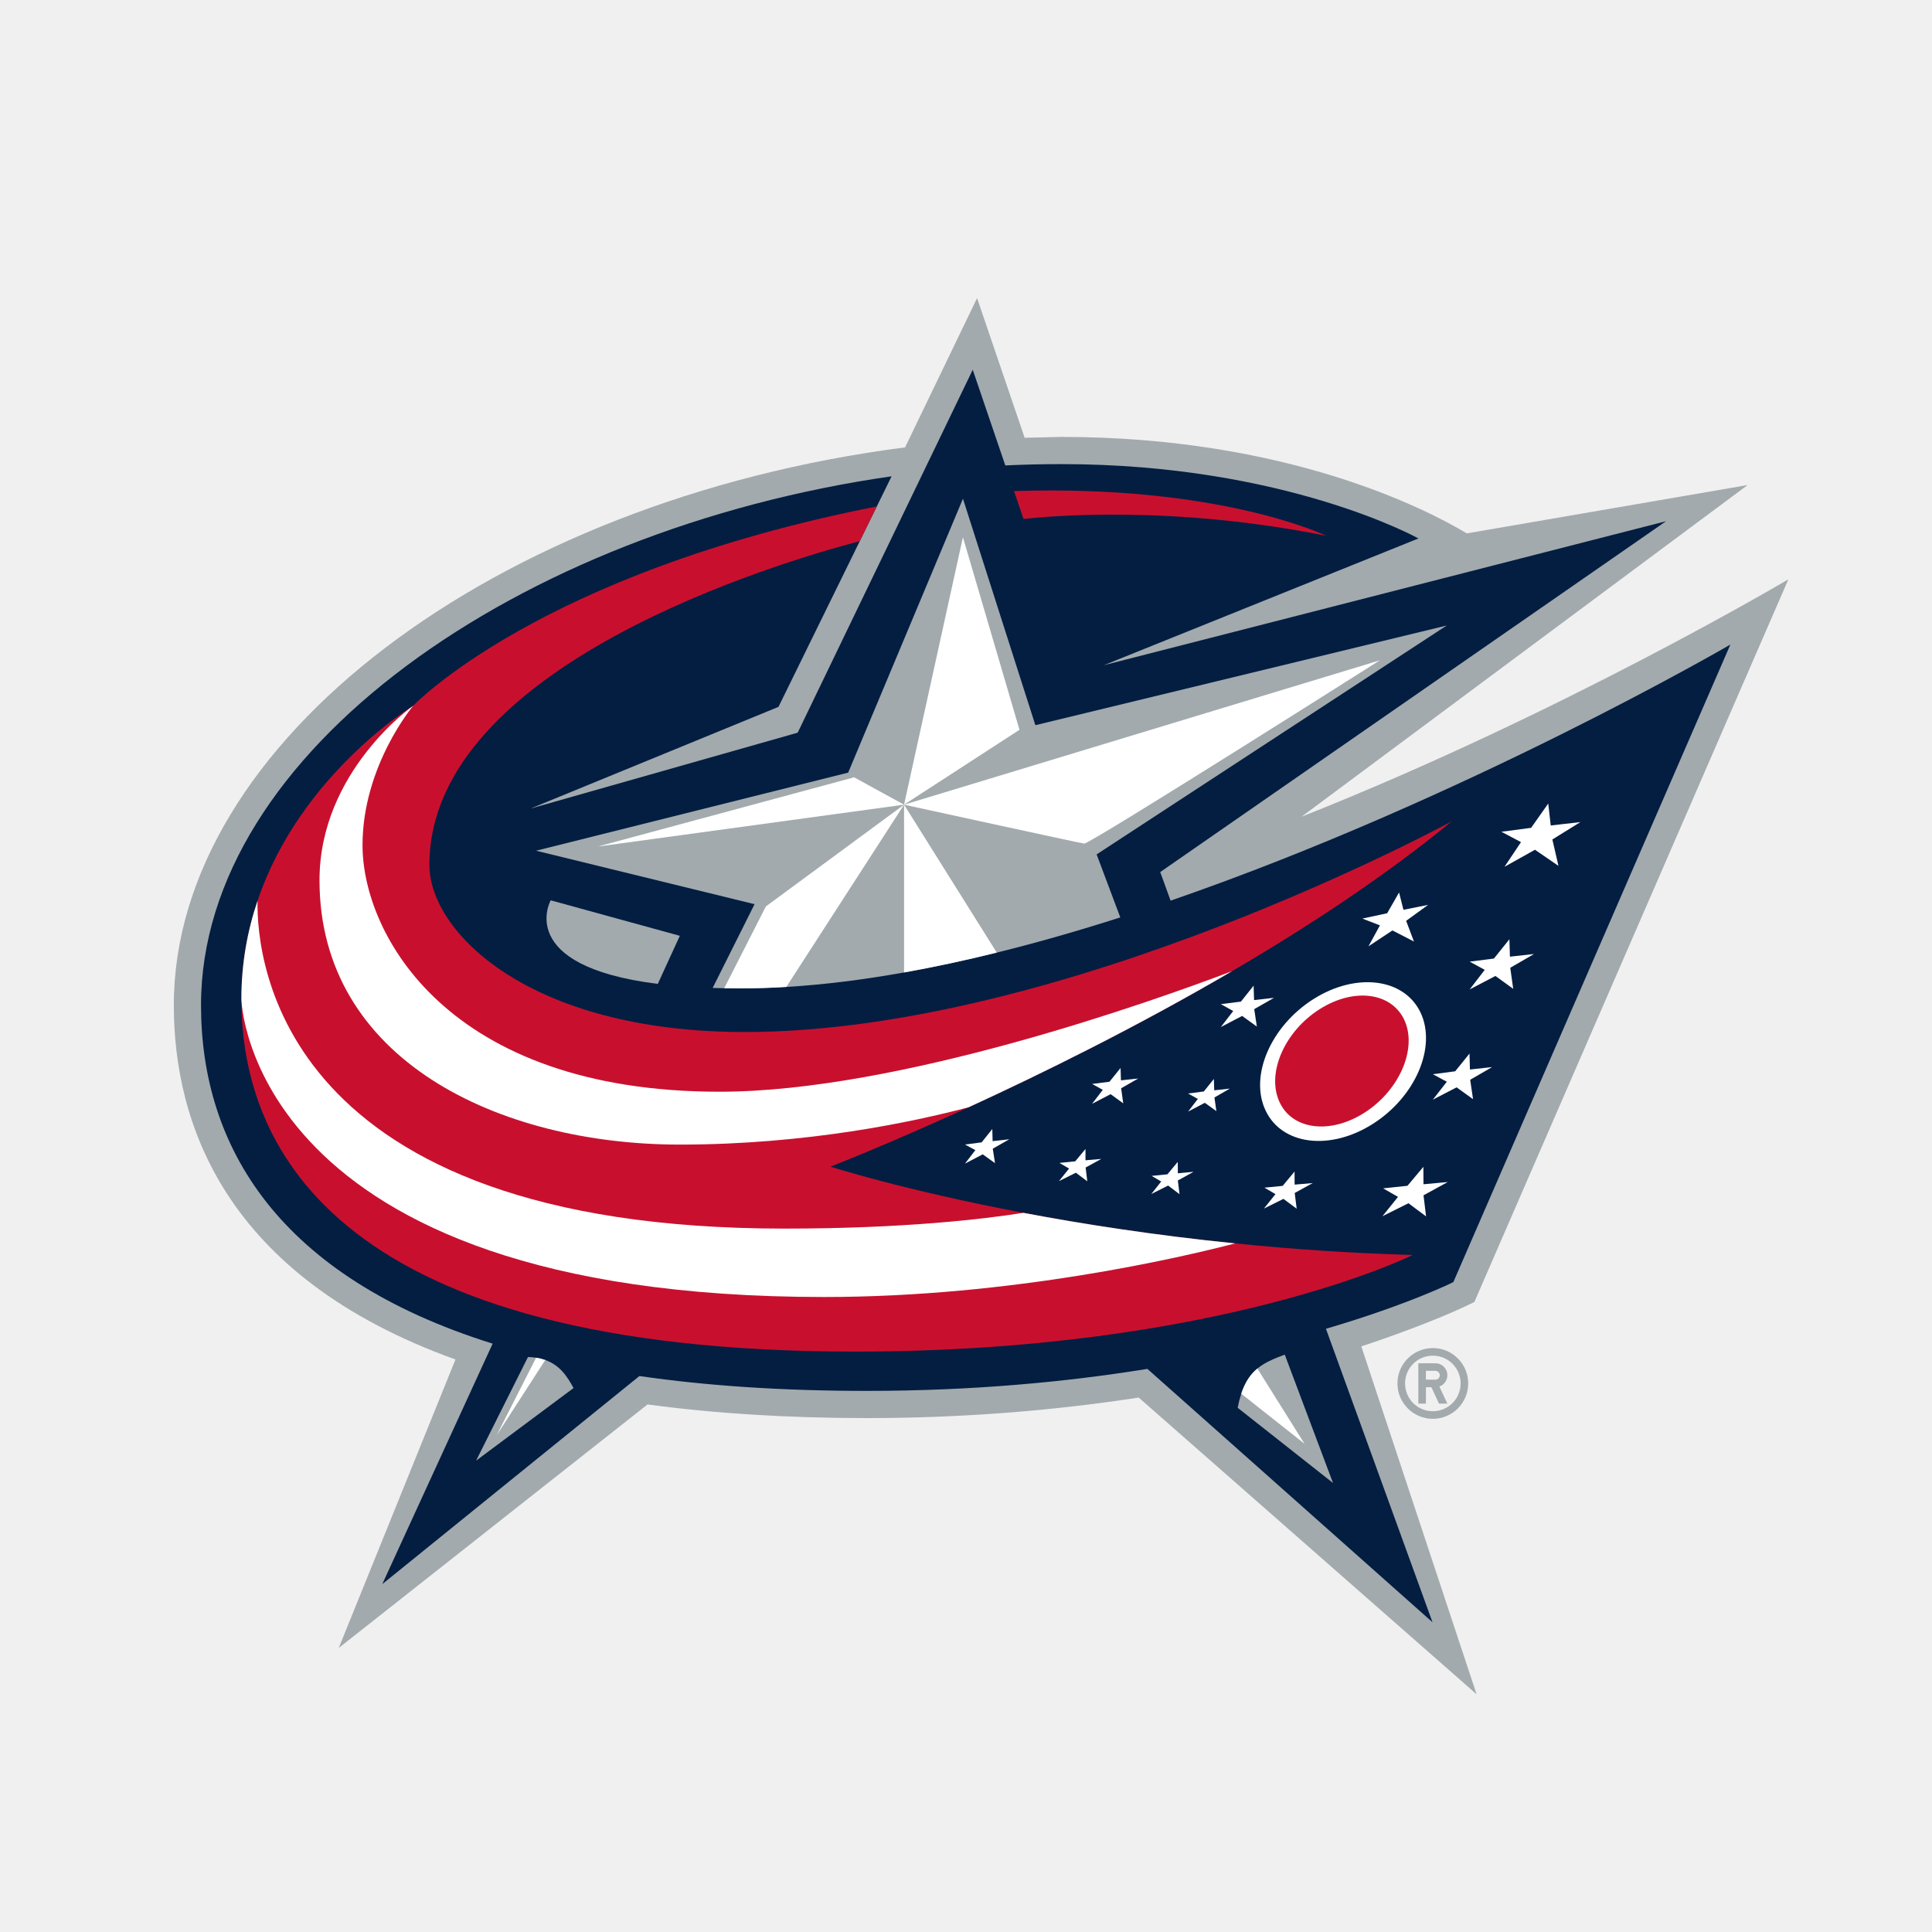
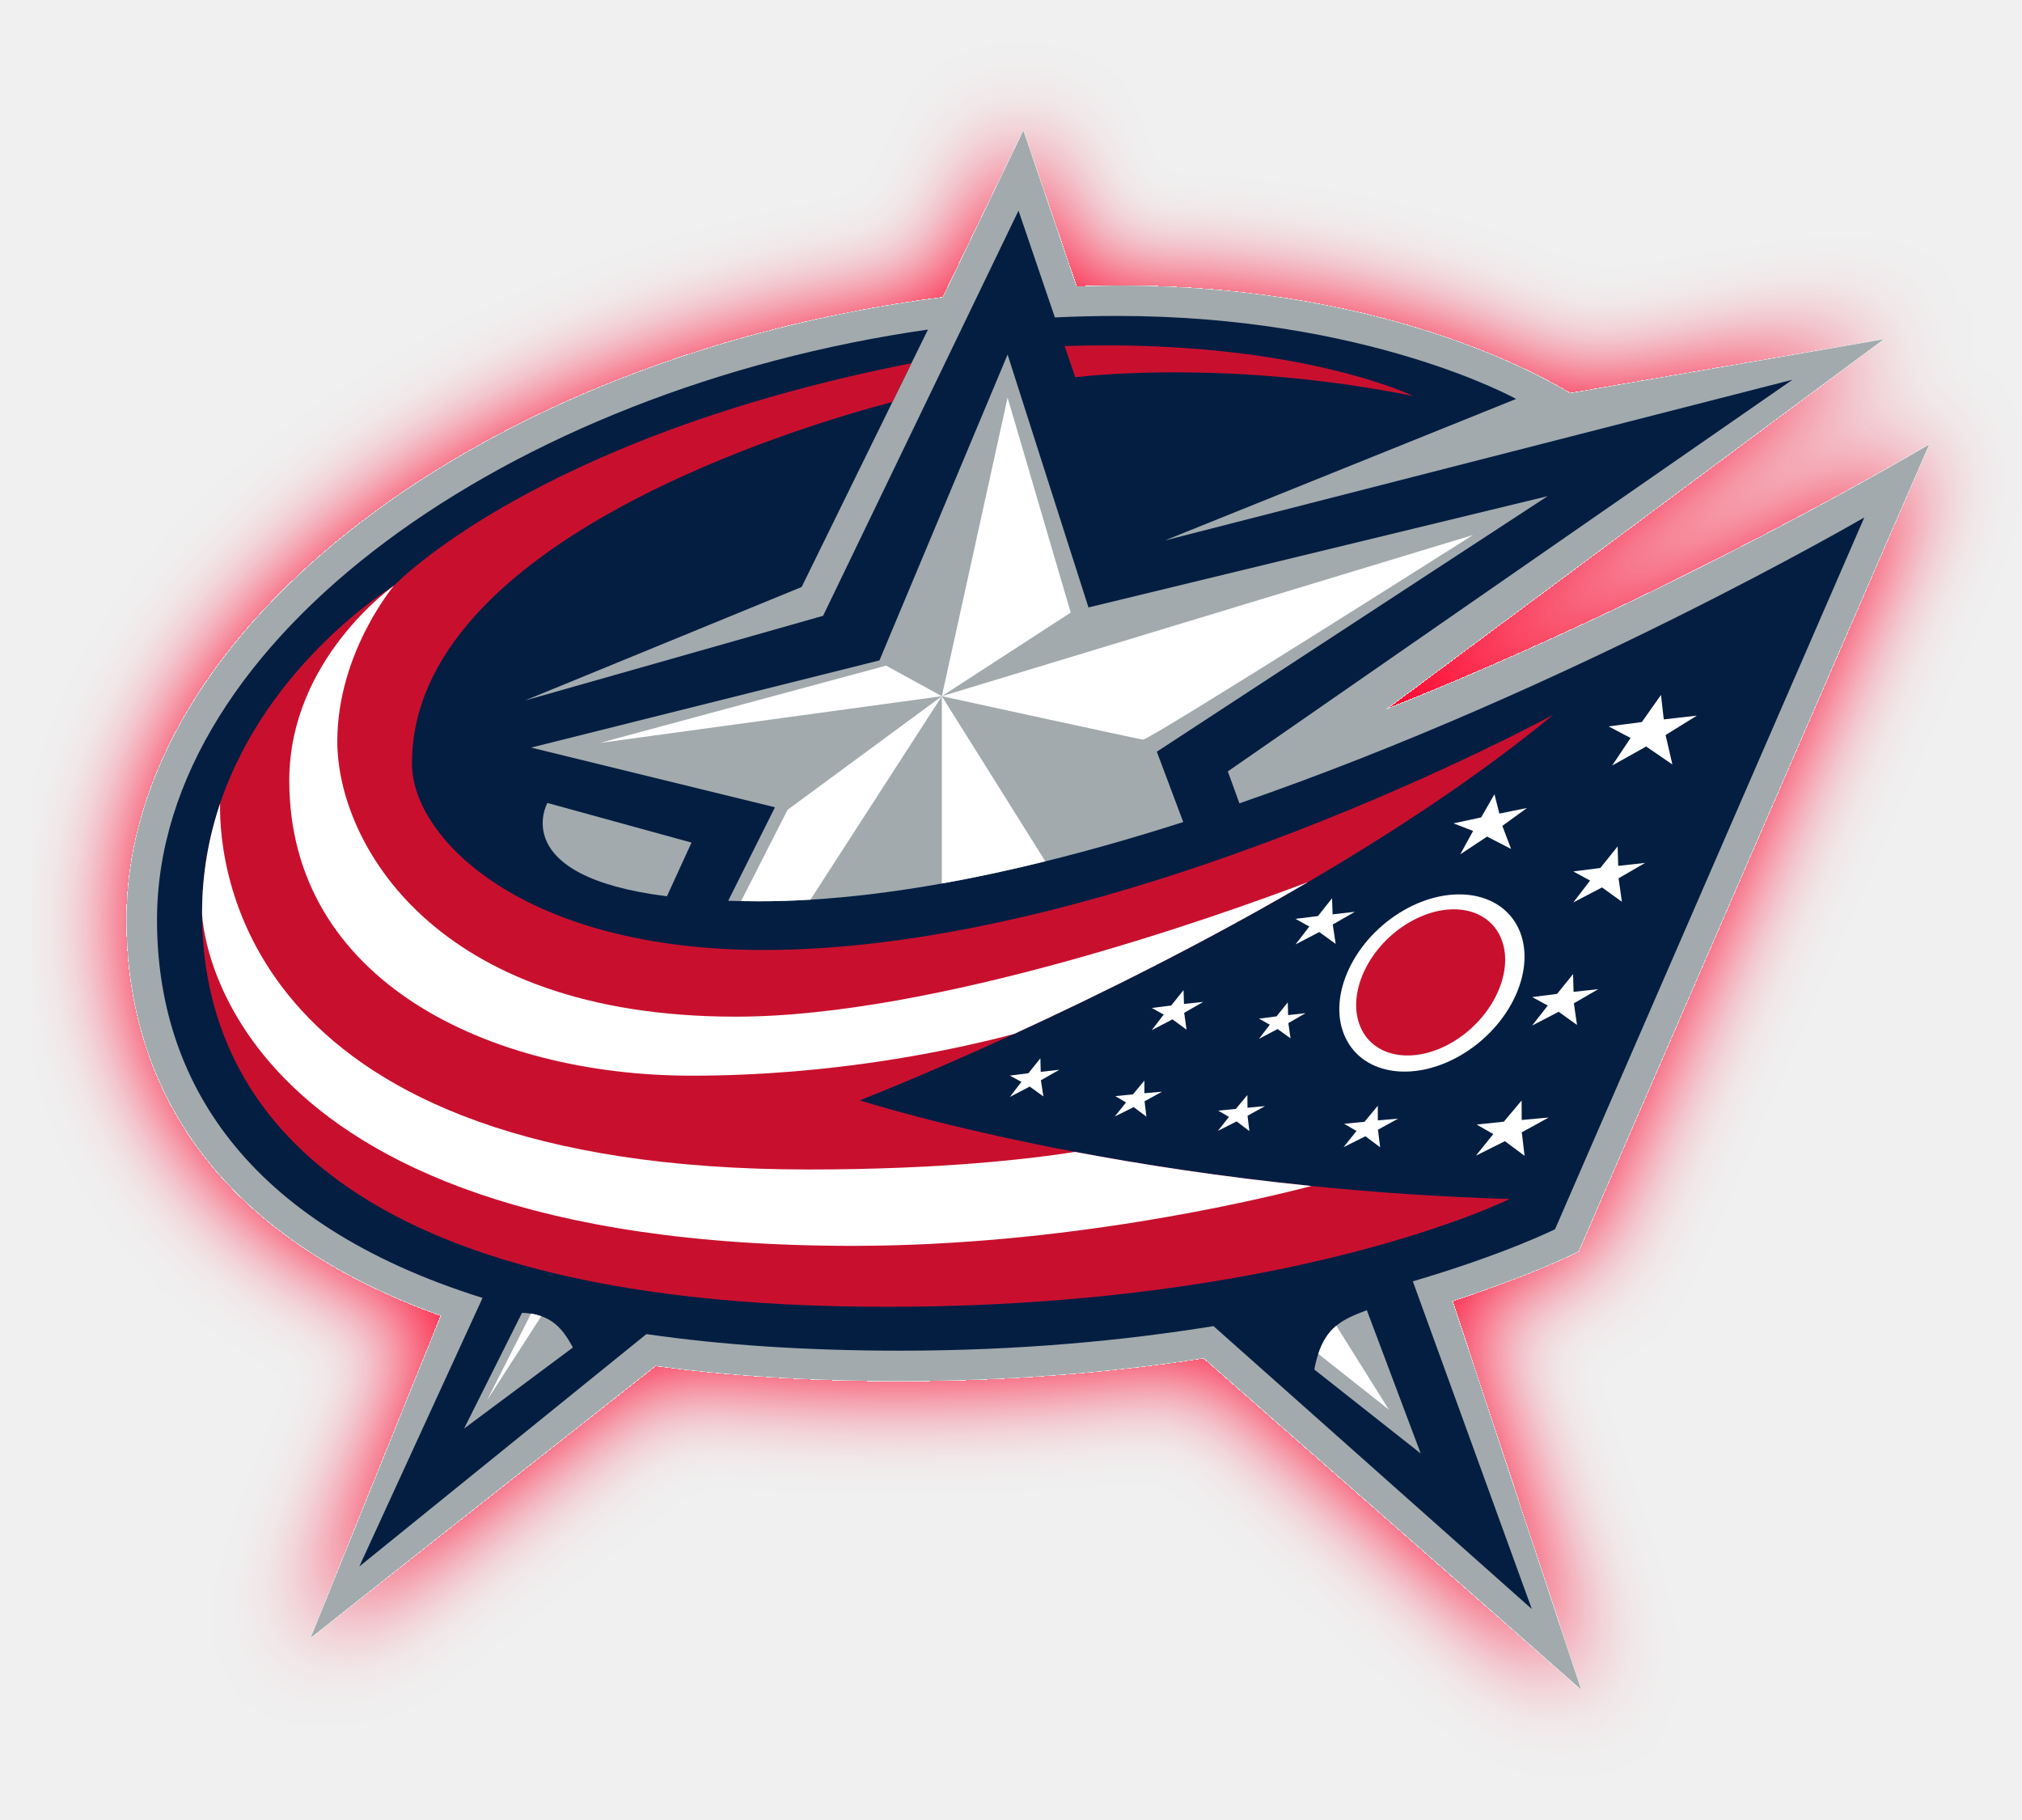
- <svg xmlns="http://www.w3.org/2000/svg" width="64" height="64" viewBox="0 0 64 64" fill="none">
-   <path d="M47.465 44.656C46.818 44.656 46.292 45.181 46.292 45.828C46.292 46.475 46.818 47 47.465 47C48.111 47 48.636 46.475 48.636 45.828C48.636 45.181 48.111 44.656 47.465 44.656ZM47.465 46.749C47.344 46.749 47.224 46.725 47.112 46.679C47 46.633 46.899 46.565 46.813 46.479C46.728 46.394 46.66 46.292 46.614 46.181C46.568 46.069 46.544 45.949 46.544 45.828C46.544 45.32 46.955 44.908 47.465 44.908C47.973 44.908 48.385 45.32 48.385 45.828C48.385 46.337 47.973 46.749 47.465 46.749ZM47.946 45.557C47.946 45.505 47.936 45.453 47.916 45.405C47.896 45.356 47.866 45.313 47.83 45.276C47.793 45.239 47.749 45.21 47.7 45.19C47.652 45.17 47.601 45.16 47.548 45.16H46.984V46.497H47.235V45.954H47.415L47.669 46.497H47.946L47.681 45.931C47.759 45.903 47.826 45.853 47.873 45.786C47.92 45.719 47.946 45.639 47.946 45.557ZM47.548 45.703H47.235V45.41H47.548C47.629 45.41 47.695 45.476 47.695 45.557C47.695 45.596 47.679 45.633 47.652 45.66C47.624 45.688 47.587 45.703 47.548 45.703Z" fill="#A2AAAD" />
-   <path d="M48.84 43.13L59.242 19.191C59.242 19.191 51.714 23.649 43.113 27.056L57.892 16.068L48.59 17.669C47.258 16.871 42.631 14.473 35.157 14.473C35.157 14.473 34.502 14.489 33.943 14.502C33.668 13.695 32.367 9.875 32.367 9.875L29.982 14.82C16.361 16.572 5.758 24.616 5.758 33.297C5.758 37.177 7.423 42.279 15.088 45.035L11.221 54.591L21.451 46.524C23.649 46.821 26.083 46.976 28.712 46.976C31.789 46.976 34.815 46.743 37.721 46.296L48.914 56.125L45.095 44.6C45.095 44.6 47.347 43.873 48.84 43.13Z" fill="#A2AAAD" />
-   <path d="M57.321 21.352C57.321 21.352 48.548 26.461 38.778 29.835L38.434 28.888L55.19 17.266L36.565 22.036L46.988 17.837C46.988 17.837 42.574 15.374 35.157 15.374C34.537 15.374 33.919 15.389 33.302 15.418L32.223 12.248L26.424 24.271L17.577 26.784L25.788 23.416L28.481 17.927L29.045 16.777L29.535 15.778C17.175 17.549 6.659 24.917 6.659 33.297C6.659 37.994 9.242 42.297 16.319 44.51L12.663 52.477L21.181 45.583C23.387 45.903 25.888 46.075 28.712 46.075C32.251 46.075 35.366 45.774 38.009 45.346L47.454 53.74L43.924 44.018C46.672 43.209 48.144 42.471 48.144 42.471L57.321 21.352L57.321 21.352Z" fill="#041E42" />
-   <path d="M21.79 32.593L22.52 31L18.243 29.824C18.243 29.824 17.026 31.998 21.79 32.593Z" fill="#A2AAAD" />
-   <path d="M47.924 20.721L34.298 24.023L31.899 16.52L28.097 25.594L17.759 28.181L24.996 29.952L23.608 32.727C23.733 32.73 23.86 32.733 23.991 32.736C24.164 32.739 24.342 32.741 24.526 32.741C25.026 32.741 25.533 32.725 26.048 32.694C27.31 32.618 28.617 32.452 29.948 32.214C30.961 32.034 31.987 31.812 33.019 31.556C34.38 31.221 35.751 30.825 37.111 30.39L36.327 28.303L47.924 20.721ZM42.559 44.874C42.194 45.01 41.894 45.136 41.652 45.335C41.424 45.524 41.247 45.778 41.118 46.169C41.069 46.321 41.029 46.477 40.999 46.634L44.158 49.126L42.559 44.874V44.874ZM18.063 45.052C17.964 45.018 17.863 44.993 17.759 44.976C17.67 44.963 17.58 44.955 17.49 44.953L15.771 48.386L18.999 45.981C18.795 45.606 18.556 45.227 18.063 45.052Z" fill="#A2AAAD" />
-   <path d="M33.903 40.177C29.904 39.421 27.511 38.647 27.511 38.647C27.511 38.647 29.357 37.932 32.086 36.68C34.521 35.562 37.66 34.017 40.814 32.171C43.35 30.688 45.897 29.011 48.095 27.205C48.095 27.205 35.298 34.187 24.668 34.187C17.528 34.187 14.224 30.875 14.224 28.654C14.224 22.035 25.873 18.611 28.481 17.926L29.045 16.777C17.852 18.98 13.689 23.378 13.689 23.378C13.689 23.378 9.948 25.641 8.531 29.84C8.2 30.821 7.996 31.907 7.996 33.094C7.996 38.155 11.312 44.773 28.316 44.773C40.376 44.773 46.795 41.574 46.795 41.574C44.831 41.516 42.87 41.388 40.916 41.189C38.249 40.92 35.879 40.55 33.903 40.177H33.903ZM43.934 17.749C43.934 17.749 40.428 16.043 33.591 16.268L33.906 17.192C34.662 17.105 38.779 16.713 43.934 17.749Z" fill="#C8102E" />
-   <path d="M22.519 37.916C26.732 37.916 30.256 37.163 32.086 36.68C34.521 35.562 37.66 34.017 40.814 32.171C38.164 33.176 29.777 36.165 23.837 36.165C14.825 36.165 12.009 30.945 12.009 27.999C12.009 25.365 13.689 23.378 13.689 23.378C13.689 23.378 10.584 25.547 10.584 29.16C10.584 35.104 16.523 37.916 22.519 37.916Z" fill="white" />
-   <path d="M25.985 40.699C9.239 40.699 8.495 31.778 8.531 29.84C8.2 30.821 7.996 31.907 7.996 33.094C7.996 33.094 8.17 42.965 27.302 42.965C33.531 42.965 39.139 41.651 40.916 41.189C38.249 40.92 35.879 40.55 33.903 40.177C32.574 40.386 29.932 40.699 25.985 40.699ZM47.058 33.543C46.513 32.4 44.925 32.202 43.508 33.097C42.092 33.995 41.381 35.646 41.925 36.789C42.467 37.933 44.053 38.13 45.471 37.234C46.89 36.335 47.596 34.685 47.058 33.543Z" fill="white" />
-   <path d="M32.882 37.802L32.871 37.4L32.518 37.842L31.966 37.914L32.31 38.099L31.966 38.547L32.554 38.239L32.961 38.53L32.887 38.052L33.434 37.74L32.882 37.802ZM37.133 35.788L37.12 35.378L36.753 35.834L36.178 35.907L36.531 36.103L36.176 36.565L36.791 36.246L37.209 36.55L37.139 36.051L37.704 35.727L37.133 35.788ZM40.223 36.118L40.211 35.742L39.879 36.156L39.357 36.224L39.68 36.403L39.357 36.823L39.911 36.532L40.294 36.807L40.23 36.356L40.74 36.061L40.223 36.118ZM35.958 38.436V38.063L35.617 38.471L35.096 38.523L35.414 38.71L35.078 39.127L35.641 38.848L36.018 39.132L35.963 38.676L36.482 38.391L35.958 38.436ZM39.018 38.867L39.014 38.49L38.672 38.901L38.149 38.953L38.467 39.139L38.138 39.554L38.696 39.273L39.073 39.559L39.018 39.105L39.538 38.818L39.018 38.867ZM41.543 33.129L41.527 32.652L41.107 33.18L40.442 33.263L40.852 33.491L40.442 34.022L41.147 33.654L41.634 34.006L41.548 33.429L42.203 33.054L41.543 33.129ZM45.712 30.654L45.332 31.348L46.126 30.822L46.839 31.189L46.58 30.504L47.31 29.974L46.491 30.139L46.346 29.565L45.951 30.253L45.13 30.429L45.712 30.654ZM52.352 27.233L51.37 27.345L51.287 26.619L50.72 27.423L49.735 27.553L50.385 27.896L49.839 28.713L50.848 28.149L51.626 28.683L51.424 27.809L52.352 27.233ZM47.155 39.23L47.151 38.653L46.624 39.281L45.818 39.366L46.311 39.648L45.795 40.289L46.656 39.859L47.24 40.294L47.156 39.596L47.957 39.157L47.155 39.23ZM48.693 35.429L48.679 34.901L48.205 35.488L47.466 35.585L47.928 35.834L47.464 36.428L48.252 36.02L48.796 36.411L48.702 35.769L49.426 35.349L48.693 35.429ZM50.018 31.691L50.001 31.114L49.488 31.753L48.685 31.856L49.184 32.127L48.685 32.776L49.538 32.33L50.127 32.756L50.029 32.059L50.816 31.603L50.018 31.691ZM42.884 38.81L42.489 39.284L41.886 39.343L42.252 39.557L41.868 40.036L42.516 39.714L42.954 40.04L42.889 39.519L43.486 39.191L42.886 39.242L42.884 38.81ZM31.898 17.797L29.948 26.656L33.772 24.175L31.898 17.797ZM45.708 21.874L29.948 26.656C29.948 26.656 35.739 27.92 35.915 27.945C36.093 27.971 45.708 21.874 45.708 21.874Z" fill="white" />
-   <path d="M33.019 31.556L29.948 26.656V32.214C30.961 32.033 31.987 31.812 33.019 31.556ZM23.991 32.736C24.164 32.738 24.342 32.741 24.526 32.741C25.026 32.741 25.533 32.725 26.048 32.693L29.948 26.656L25.37 30.027L23.991 32.736Z" fill="white" />
-   <path d="M28.294 25.75L19.8 28.043L29.948 26.656L28.294 25.75ZM41.118 46.169L43.213 47.826L41.652 45.335C41.424 45.524 41.247 45.778 41.118 46.169ZM16.451 47.548L18.063 45.052C17.964 45.018 17.863 44.993 17.759 44.976L16.451 47.548V47.548Z" fill="white" />
-   <path d="M43.721 33.426C42.567 34.154 41.961 35.516 42.368 36.468C42.771 37.418 44.035 37.597 45.187 36.868C46.339 36.139 46.942 34.778 46.539 33.83C46.129 32.877 44.872 32.7 43.721 33.426Z" fill="#C8102E" />
+ <svg xmlns="http://www.w3.org/2000/svg" width="60" height="54" viewBox="0 0 60 54" fill="none">
+   <g clip-path="url(#clip0_29_2682)">
+     <g filter="url(#filter0_d_29_2682)">
+       <path d="M46.84 37.13L57.242 13.191C57.242 13.191 49.714 17.649 41.113 21.056L55.892 10.068L46.59 11.669C45.258 10.871 40.631 8.473 33.157 8.473C33.157 8.473 32.502 8.489 31.943 8.502C31.668 7.695 30.367 3.875 30.367 3.875L27.982 8.82C14.361 10.572 3.758 18.616 3.758 27.297C3.758 31.177 5.423 36.279 13.088 39.035L9.221 48.591L19.451 40.524C21.649 40.821 24.083 40.976 26.712 40.976C29.789 40.976 32.815 40.743 35.721 40.296L46.914 50.125L43.095 38.6C43.095 38.6 45.347 37.873 46.84 37.13Z" fill="#A2AAAD" />
+     </g>
+     <path d="M55.321 15.352C55.321 15.352 46.548 20.461 36.778 23.835L36.434 22.888L53.19 11.266L34.565 16.036L44.988 11.837C44.988 11.837 40.574 9.374 33.157 9.374C32.537 9.374 31.919 9.389 31.302 9.418L30.223 6.249L24.424 18.271L15.577 20.784L23.788 17.416L26.481 11.927L27.045 10.777L27.536 9.778C15.175 11.549 4.659 18.917 4.659 27.297C4.659 31.994 7.242 36.297 14.319 38.51L10.663 46.477L19.181 39.583C21.387 39.903 23.888 40.075 26.712 40.075C30.251 40.075 33.366 39.774 36.009 39.346L45.454 47.74L41.924 38.018C44.672 37.209 46.144 36.471 46.144 36.471L55.321 15.352L55.321 15.352Z" fill="#041E42" />
+     <path d="M19.79 26.593L20.52 25L16.243 23.824C16.243 23.824 15.026 25.998 19.79 26.593Z" fill="#A2AAAD" />
+     <path d="M45.924 14.721L32.299 18.023L29.899 10.52L26.097 19.594L15.759 22.181L22.996 23.952L21.608 26.727C21.733 26.73 21.86 26.733 21.991 26.736C22.165 26.738 22.342 26.741 22.526 26.741C23.026 26.741 23.533 26.725 24.048 26.694C25.31 26.618 26.617 26.451 27.948 26.214C28.961 26.034 29.988 25.812 31.019 25.556C32.38 25.221 33.751 24.825 35.111 24.39L34.327 22.303L45.924 14.721ZM40.559 38.874C40.194 39.01 39.894 39.136 39.652 39.335C39.424 39.524 39.247 39.778 39.118 40.169C39.069 40.321 39.029 40.477 39 40.634L42.158 43.126L40.559 38.874V38.874ZM16.064 39.052C15.965 39.018 15.863 38.993 15.76 38.976C15.67 38.963 15.58 38.955 15.49 38.953L13.771 42.386L17 39.981C16.795 39.606 16.556 39.227 16.064 39.052Z" fill="#A2AAAD" />
+     <path d="M31.902 34.177C27.904 33.421 25.511 32.647 25.511 32.647C25.511 32.647 27.357 31.932 30.085 30.68C32.521 29.562 35.66 28.017 38.814 26.171C41.35 24.688 43.897 23.011 46.095 21.205C46.095 21.205 33.298 28.187 22.668 28.187C15.528 28.187 12.224 24.875 12.224 22.654C12.224 16.035 23.873 12.611 26.481 11.926L27.045 10.777C15.852 12.98 11.689 17.378 11.689 17.378C11.689 17.378 7.948 19.641 6.531 23.84C6.2 24.821 5.996 25.907 5.996 27.094C5.996 32.155 9.312 38.773 26.316 38.773C38.375 38.773 44.795 35.574 44.795 35.574C42.831 35.516 40.87 35.388 38.916 35.189C36.249 34.92 33.879 34.55 31.902 34.177H31.902ZM41.934 11.749C41.934 11.749 38.428 10.043 31.591 10.268L31.906 11.192C32.662 11.105 36.779 10.713 41.934 11.749Z" fill="#C8102E" />
+     <path d="M20.519 31.916C24.732 31.916 28.256 31.163 30.086 30.68C32.521 29.562 35.66 28.017 38.814 26.171C36.164 27.176 27.777 30.165 21.837 30.165C12.825 30.165 10.009 24.945 10.009 21.999C10.009 19.365 11.69 17.378 11.69 17.378C11.69 17.378 8.584 19.547 8.584 23.16C8.584 29.104 14.523 31.916 20.519 31.916Z" fill="white" />
+     <path d="M23.985 34.699C7.239 34.699 6.495 25.778 6.531 23.84C6.2 24.821 5.996 25.907 5.996 27.094C5.996 27.094 6.17 36.965 25.302 36.965C31.531 36.965 37.139 35.651 38.916 35.189C36.249 34.92 33.879 34.55 31.902 34.177C30.574 34.386 27.932 34.699 23.985 34.699ZM45.058 27.543C44.513 26.4 42.925 26.202 41.508 27.097C40.092 27.995 39.381 29.646 39.925 30.789C40.467 31.932 42.053 32.13 43.471 31.234C44.89 30.335 45.596 28.685 45.058 27.543Z" fill="white" />
+     <path d="M30.882 31.802L30.872 31.4L30.518 31.842L29.966 31.914L30.31 32.099L29.966 32.547L30.554 32.239L30.961 32.53L30.887 32.052L31.434 31.74L30.882 31.802ZM35.133 29.788L35.12 29.378L34.754 29.834L34.178 29.907L34.531 30.103L34.176 30.565L34.791 30.245L35.209 30.55L35.139 30.051L35.704 29.727L35.133 29.788ZM38.223 30.119L38.212 29.742L37.879 30.156L37.358 30.224L37.68 30.403L37.358 30.823L37.911 30.532L38.294 30.807L38.23 30.356L38.74 30.061L38.223 30.119ZM33.958 32.436V32.063L33.617 32.471L33.096 32.523L33.414 32.709L33.079 33.127L33.641 32.848L34.018 33.132L33.963 32.676L34.482 32.391L33.958 32.436ZM37.018 32.867L37.014 32.49L36.672 32.901L36.149 32.953L36.468 33.139L36.138 33.554L36.696 33.273L37.073 33.559L37.019 33.105L37.538 32.818L37.018 32.867ZM39.543 27.129L39.527 26.652L39.108 27.18L38.442 27.263L38.852 27.491L38.442 28.022L39.147 27.654L39.634 28.006L39.548 27.43L40.203 27.054L39.543 27.129ZM43.712 24.654L43.332 25.348L44.126 24.822L44.839 25.188L44.58 24.504L45.31 23.974L44.491 24.139L44.346 23.565L43.951 24.253L43.13 24.429L43.712 24.654ZM50.352 21.233L49.37 21.345L49.287 20.619L48.72 21.423L47.735 21.553L48.385 21.896L47.839 22.713L48.848 22.149L49.626 22.683L49.424 21.809L50.352 21.233ZM45.155 33.23L45.151 32.653L44.624 33.281L43.818 33.366L44.311 33.648L43.795 34.289L44.656 33.859L45.24 34.294L45.156 33.596L45.957 33.157L45.155 33.23ZM46.693 29.429L46.679 28.901L46.205 29.488L45.466 29.585L45.928 29.834L45.464 30.428L46.252 30.02L46.796 30.411L46.702 29.769L47.426 29.349L46.693 29.429ZM48.018 25.691L48.001 25.114L47.488 25.753L46.685 25.856L47.184 26.127L46.685 26.776L47.538 26.33L48.127 26.756L48.029 26.059L48.816 25.603L48.018 25.691ZM40.884 32.809L40.49 33.284L39.886 33.343L40.252 33.557L39.869 34.036L40.516 33.714L40.954 34.04L40.889 33.519L41.486 33.191L40.886 33.242L40.884 32.809ZM29.899 11.797L27.948 20.656L31.772 18.175L29.899 11.797ZM43.708 15.874L27.948 20.656C27.948 20.656 33.739 21.92 33.915 21.945C34.093 21.971 43.708 15.874 43.708 15.874Z" fill="white" />
+     <path d="M31.019 25.556L27.948 20.657V26.214C28.961 26.034 29.987 25.812 31.019 25.556ZM21.991 26.736C22.164 26.738 22.342 26.741 22.526 26.741C23.026 26.741 23.533 26.725 24.048 26.694L27.948 20.657L23.37 24.027L21.991 26.736Z" fill="white" />
+     <path d="M26.294 19.75L17.8 22.043L27.948 20.656L26.294 19.75ZM39.118 40.168L41.213 41.826L39.652 39.335C39.424 39.524 39.247 39.778 39.118 40.168ZM14.451 41.548L16.063 39.051C15.964 39.018 15.863 38.992 15.759 38.976L14.451 41.548V41.548Z" fill="white" />
+     <path d="M41.721 27.426C40.567 28.154 39.962 29.516 40.368 30.468C40.771 31.418 42.035 31.597 43.187 30.869C44.34 30.14 44.942 28.778 44.539 27.83C44.129 26.877 42.872 26.7 41.721 27.426Z" fill="#C8102E" />
+   </g>
+   <defs>
+     <filter id="filter0_d_29_2682" x="0.958" y="1.075" width="59.084" height="51.85" filterUnits="userSpaceOnUse" color-interpolation-filters="sRGB">
+       <feFlood flood-opacity="0" result="BackgroundImageFix" />
+       <feColorMatrix in="SourceAlpha" type="matrix" values="0 0 0 0 0 0 0 0 0 0 0 0 0 0 0 0 0 0 127 0" result="hardAlpha" />
+       <feOffset />
+       <feGaussianBlur stdDeviation="1.4" />
+       <feComposite in2="hardAlpha" operator="out" />
+       <feColorMatrix type="matrix" values="0 0 0 0 1 0 0 0 0 0 0 0 0 0 0.163 0 0 0 1 0" />
+       <feBlend mode="normal" in2="BackgroundImageFix" result="effect1_dropShadow_29_2682" />
+       <feBlend mode="normal" in="SourceGraphic" in2="effect1_dropShadow_29_2682" result="shape" />
+     </filter>
+     <clipPath id="clip0_29_2682">
+       <rect width="60" height="54" fill="white" />
+     </clipPath>
+   </defs>
</svg>
